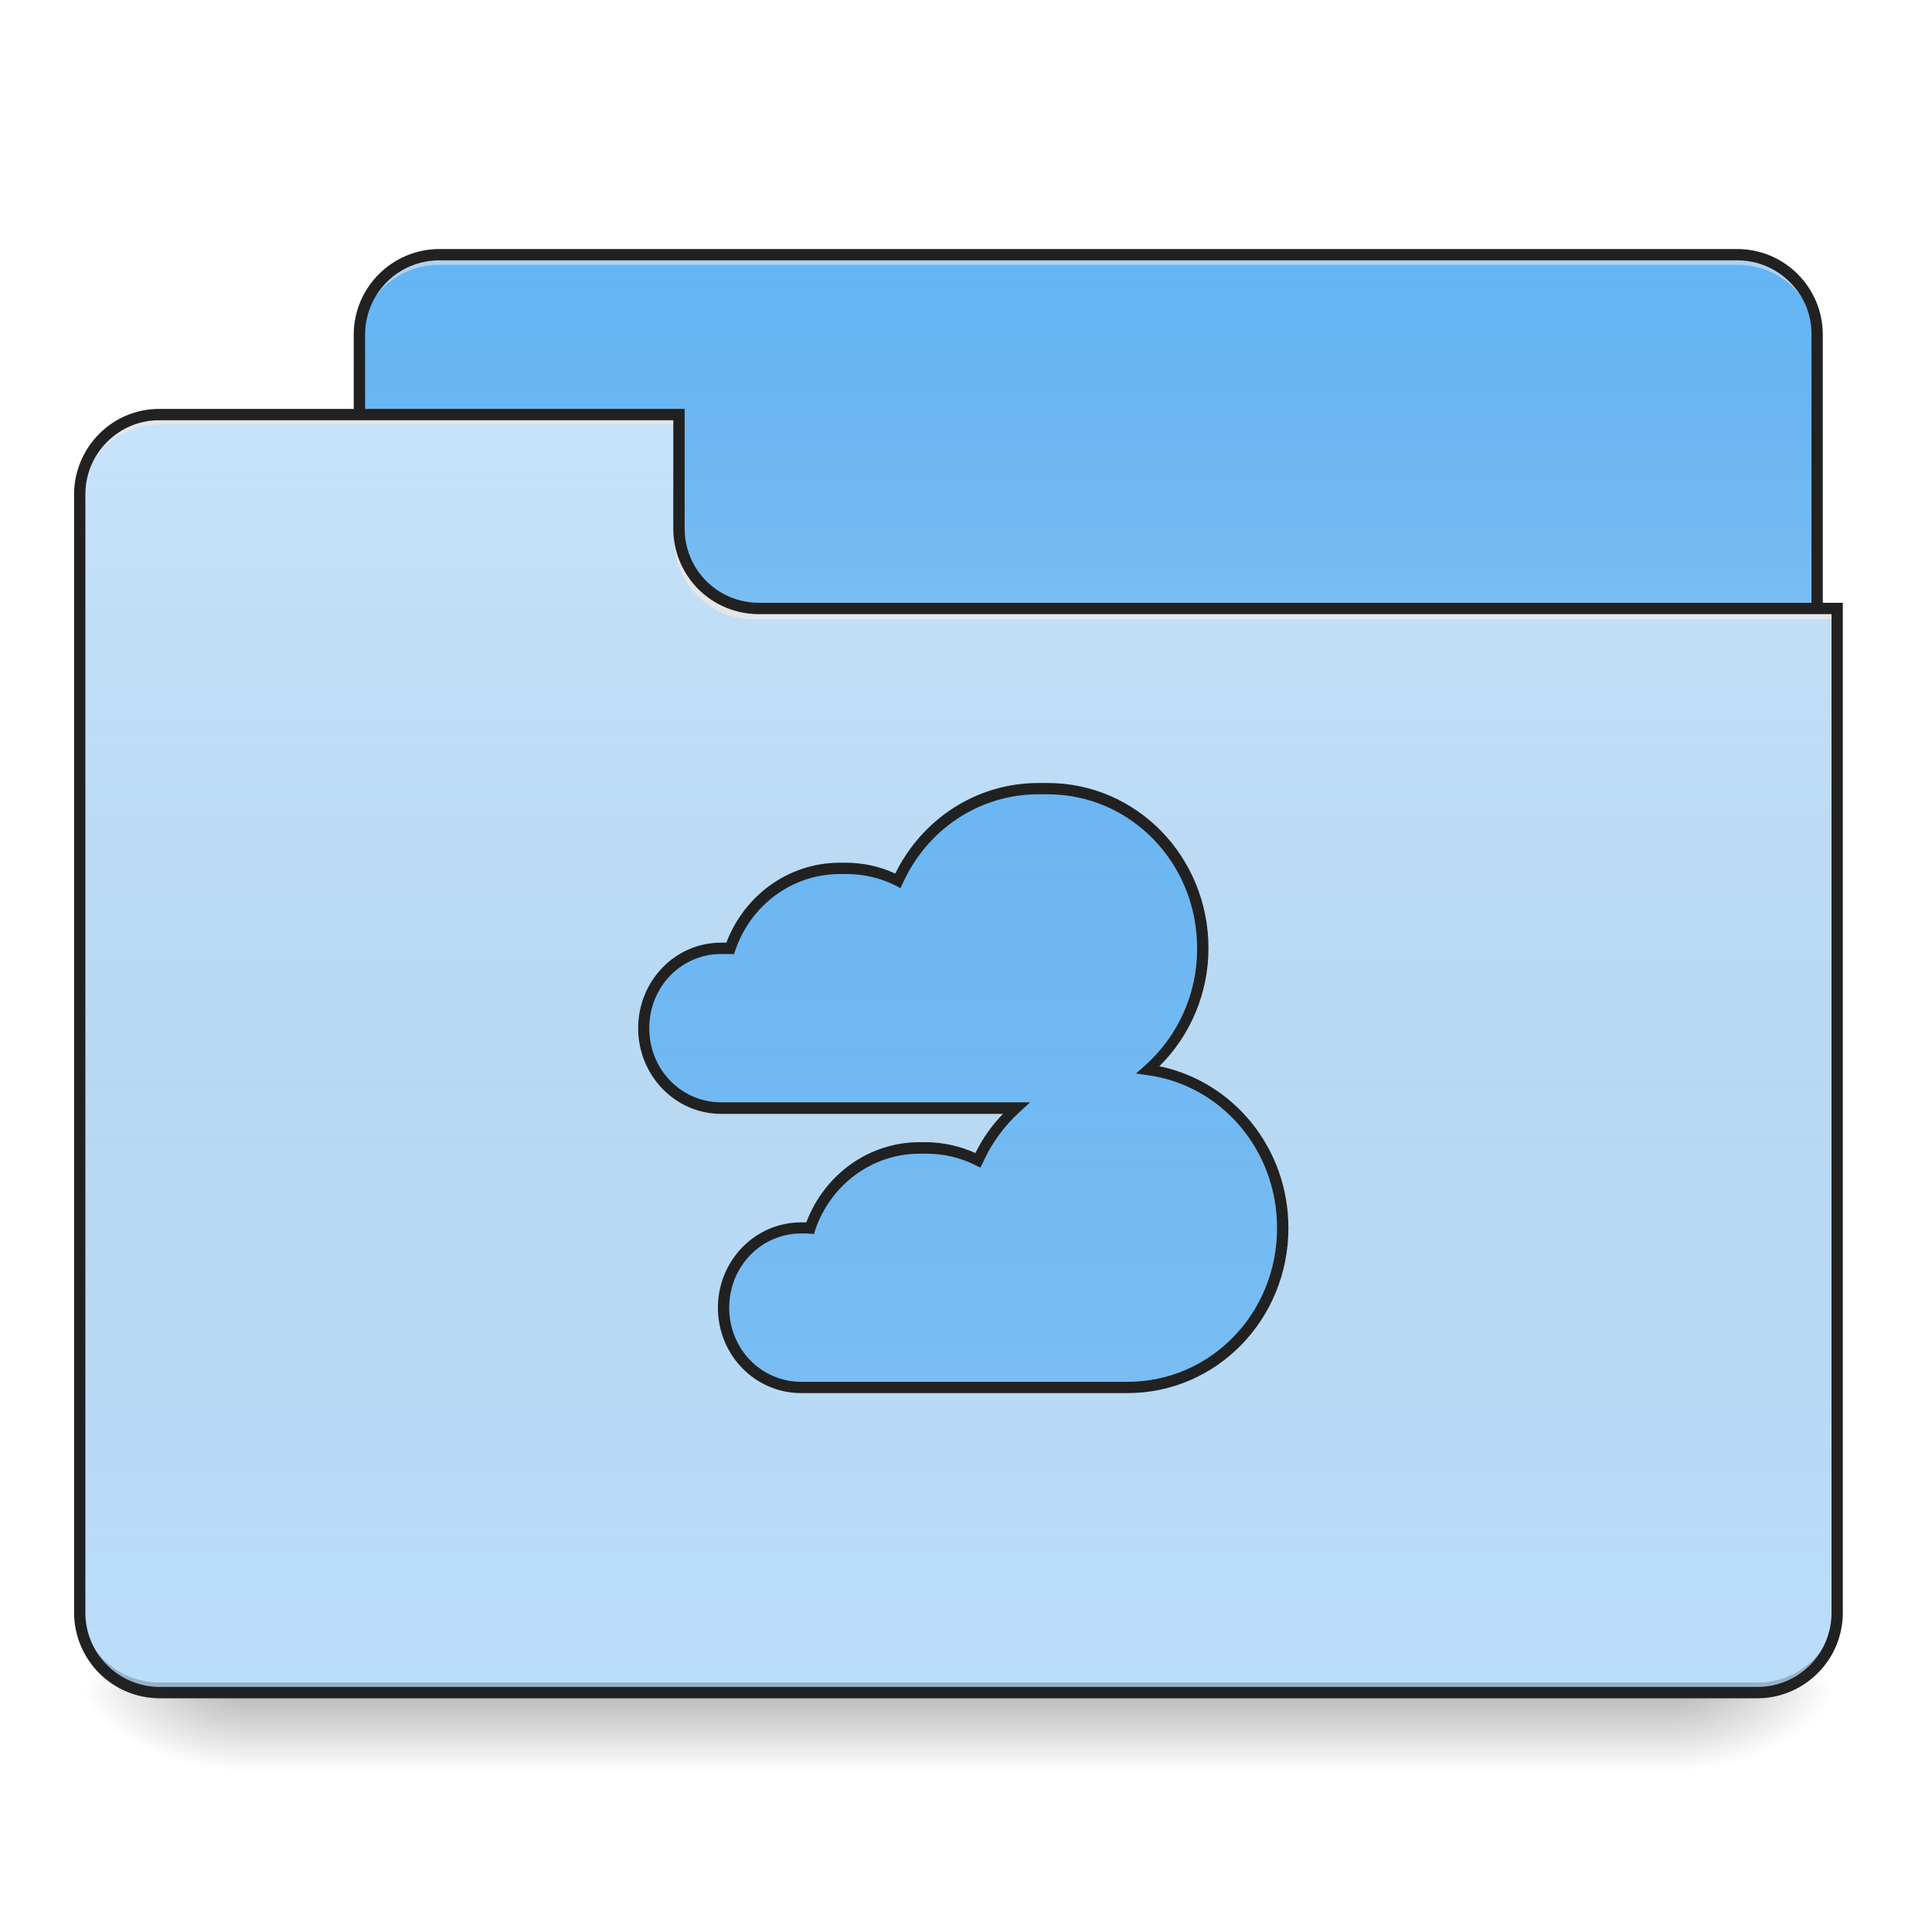
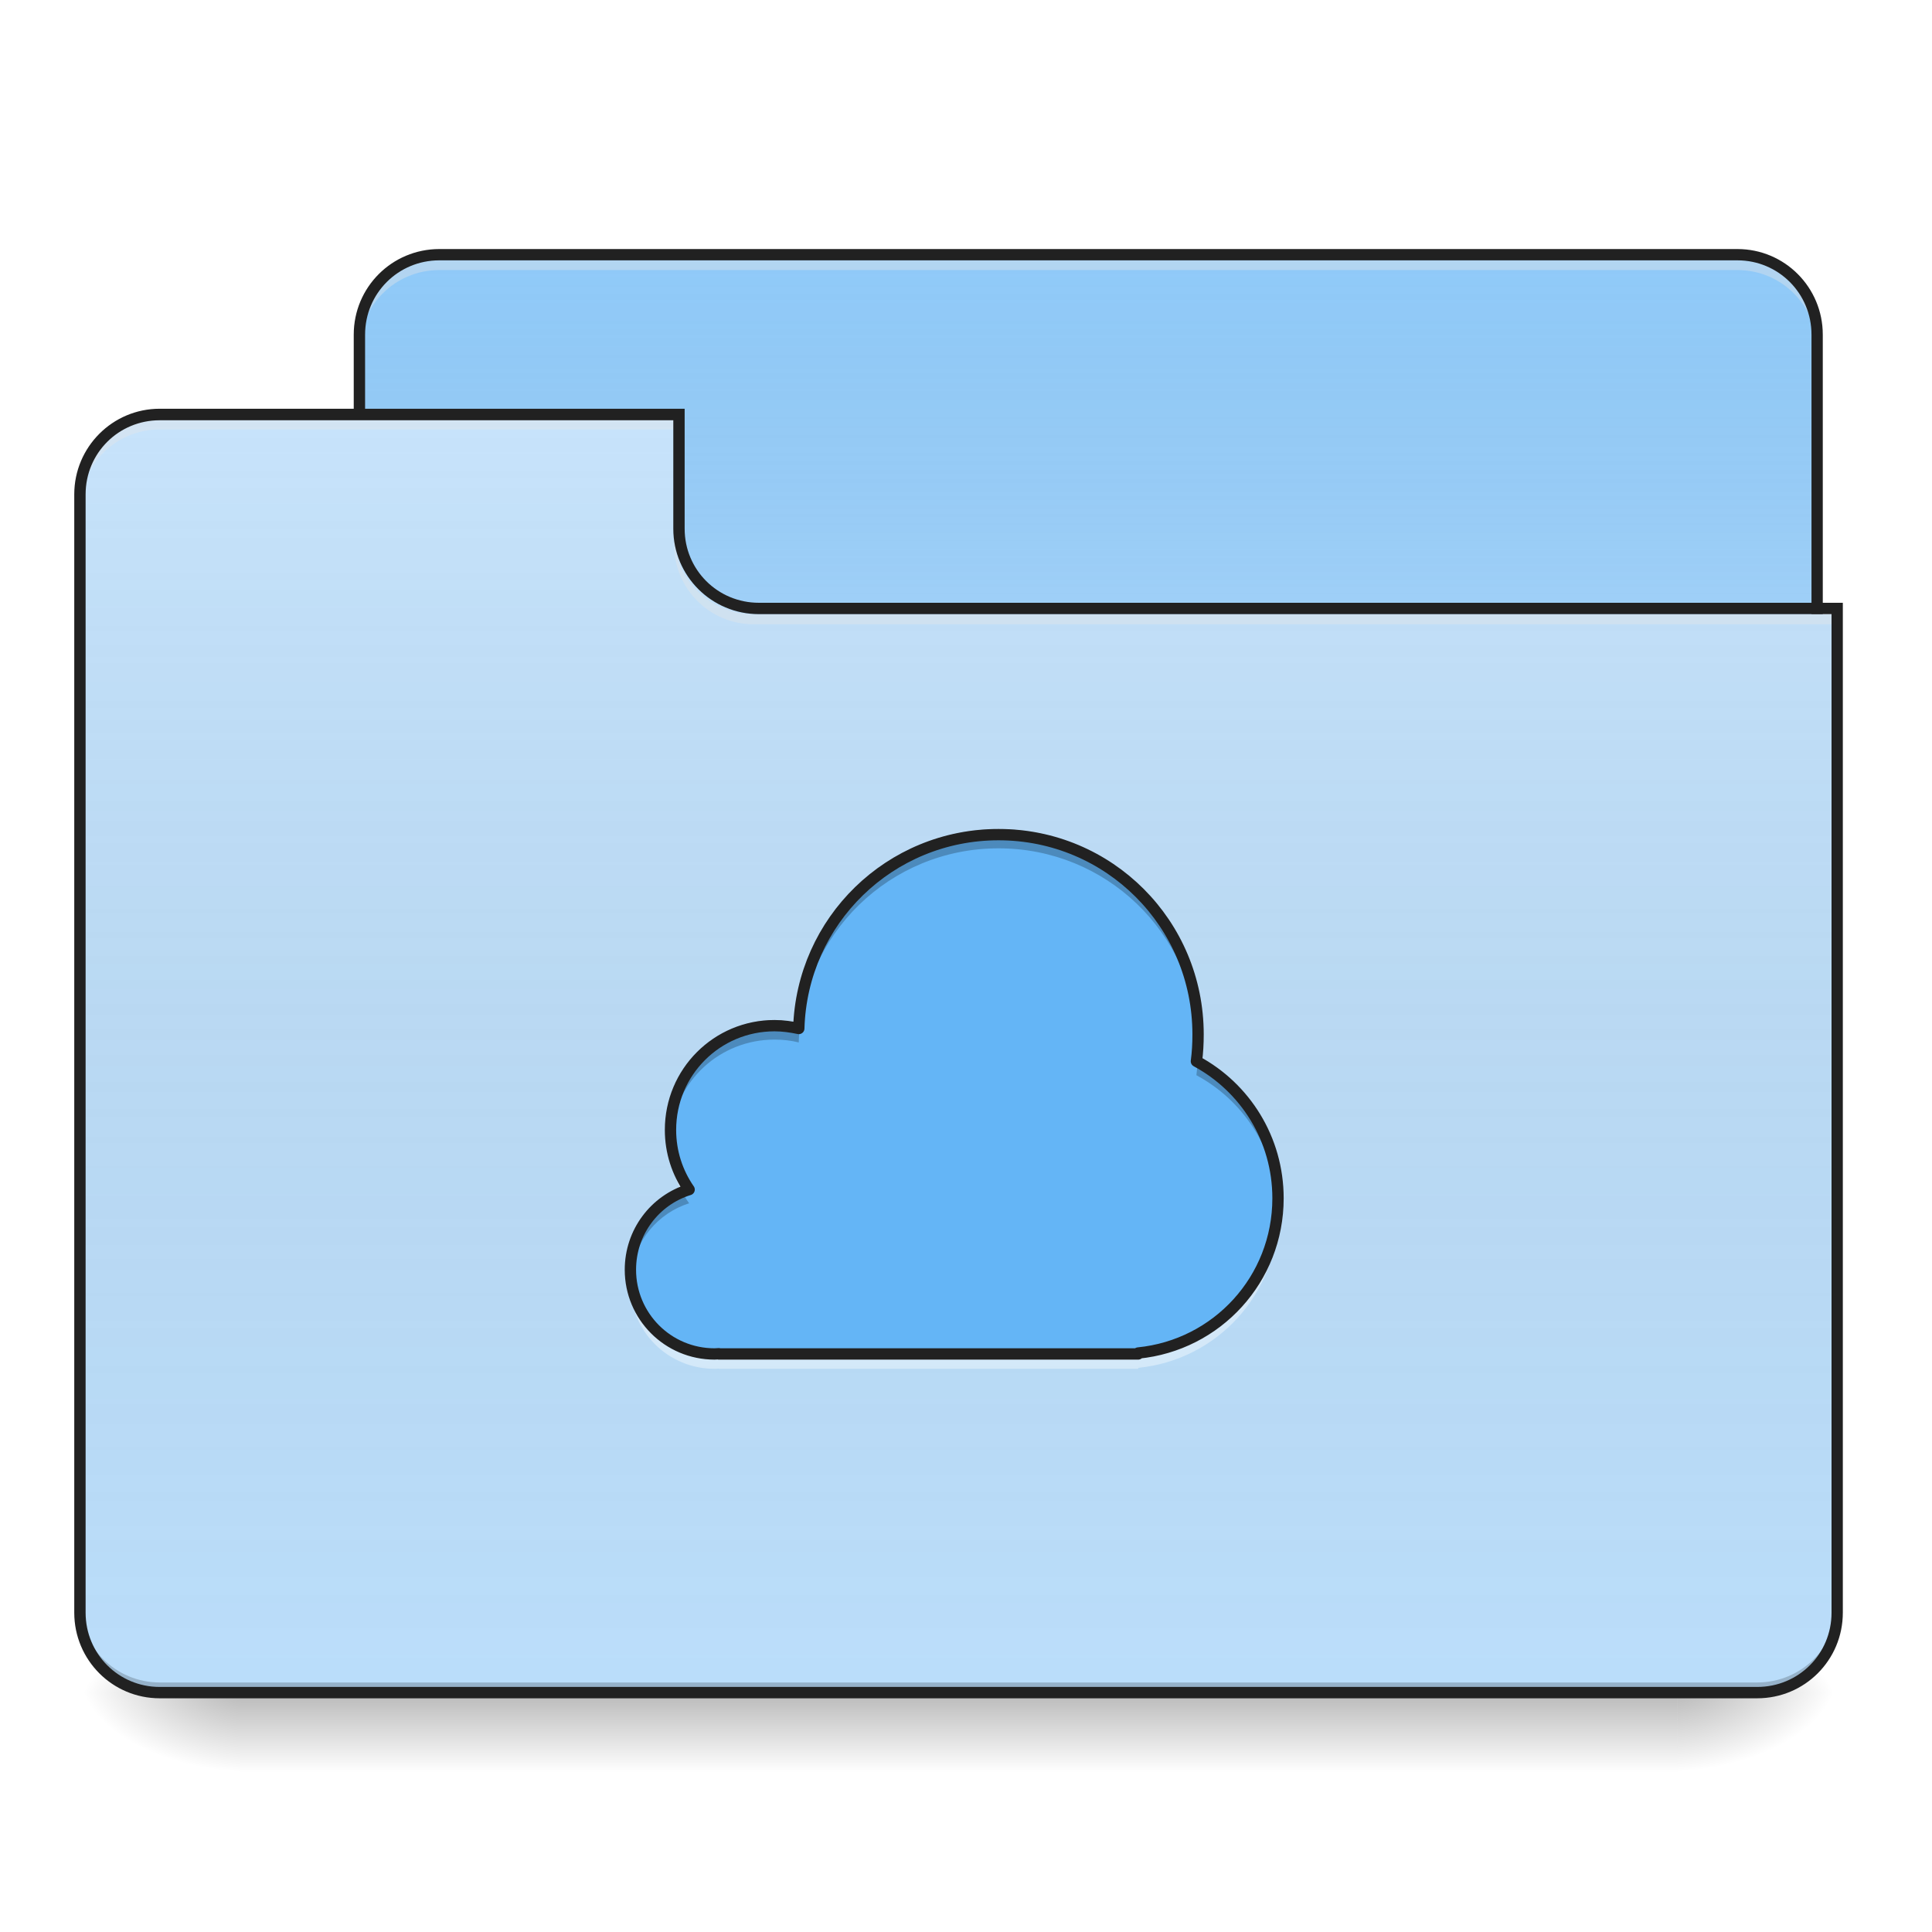
<svg xmlns="http://www.w3.org/2000/svg" width="32px" height="32px" viewBox="0 0 32 32" version="1.1">
  <defs>
-     <linearGradient id="linear0" gradientUnits="userSpaceOnUse" x1="254" y1="233.5" x2="254" y2="254.667" gradientTransform="matrix(0.062505,0,0,0.062505,0,13.439)">
+     <linearGradient id="linear0" gradientUnits="userSpaceOnUse" x1="254" y1="233.5" x2="254" y2="254.667" gradientTransform="matrix(0.062506,0,0,0.062506,-0.00000381506,13.43879)">
      <stop offset="0" style="stop-color:rgb(0%,0%,0%);stop-opacity:0.275;" />
      <stop offset="1" style="stop-color:rgb(0%,0%,0%);stop-opacity:0;" />
    </linearGradient>
-     <radialGradient id="radial0" gradientUnits="userSpaceOnUse" cx="450.909" cy="189.579" fx="450.909" fy="189.579" r="21.167" gradientTransform="matrix(0,-0.07813,-0.14064,0,54.115,63.595)">
+     <radialGradient id="radial0" gradientUnits="userSpaceOnUse" cx="450.909" cy="189.579" fx="450.909" fy="189.579" r="21.167" gradientTransform="matrix(0.00000017417,-0.0781325,-0.140638,-0.000000101539,54.11521,63.59533)">
      <stop offset="0" style="stop-color:rgb(0%,0%,0%);stop-opacity:0.314;" />
      <stop offset="0.222" style="stop-color:rgb(0%,0%,0%);stop-opacity:0.275;" />
      <stop offset="1" style="stop-color:rgb(0%,0%,0%);stop-opacity:0;" />
    </radialGradient>
-     <radialGradient id="radial1" gradientUnits="userSpaceOnUse" cx="450.909" cy="189.579" fx="450.909" fy="189.579" r="21.167" gradientTransform="matrix(0,0.07813,0.14064,0,-22.362,-7.5275)">
+     <radialGradient id="radial1" gradientUnits="userSpaceOnUse" cx="450.909" cy="189.579" fx="450.909" fy="189.579" r="21.167" gradientTransform="matrix(-0.00000017417,0.0781325,0.140638,0.000000101539,-22.36218,-7.527477)">
      <stop offset="0" style="stop-color:rgb(0%,0%,0%);stop-opacity:0.314;" />
      <stop offset="0.222" style="stop-color:rgb(0%,0%,0%);stop-opacity:0.275;" />
      <stop offset="1" style="stop-color:rgb(0%,0%,0%);stop-opacity:0;" />
    </radialGradient>
-     <radialGradient id="radial2" gradientUnits="userSpaceOnUse" cx="450.909" cy="189.579" fx="450.909" fy="189.579" r="21.167" gradientTransform="matrix(0,-0.07813,0.14064,0,-22.362,63.595)">
+     <radialGradient id="radial2" gradientUnits="userSpaceOnUse" cx="450.909" cy="189.579" fx="450.909" fy="189.579" r="21.167" gradientTransform="matrix(-0.00000017417,-0.0781325,0.140638,-0.000000101539,-22.36218,63.59533)">
      <stop offset="0" style="stop-color:rgb(0%,0%,0%);stop-opacity:0.314;" />
      <stop offset="0.222" style="stop-color:rgb(0%,0%,0%);stop-opacity:0.275;" />
      <stop offset="1" style="stop-color:rgb(0%,0%,0%);stop-opacity:0;" />
    </radialGradient>
-     <radialGradient id="radial3" gradientUnits="userSpaceOnUse" cx="450.909" cy="189.579" fx="450.909" fy="189.579" r="21.167" gradientTransform="matrix(0,0.07813,-0.14064,0,54.115,-7.5275)">
+     <radialGradient id="radial3" gradientUnits="userSpaceOnUse" cx="450.909" cy="189.579" fx="450.909" fy="189.579" r="21.167" gradientTransform="matrix(0.00000017417,0.0781325,-0.140638,0.000000101539,54.11521,-7.527477)">
      <stop offset="0" style="stop-color:rgb(0%,0%,0%);stop-opacity:0.314;" />
      <stop offset="0.222" style="stop-color:rgb(0%,0%,0%);stop-opacity:0.275;" />
      <stop offset="1" style="stop-color:rgb(0%,0%,0%);stop-opacity:0;" />
    </radialGradient>
-     <linearGradient id="linear1" gradientUnits="userSpaceOnUse" x1="254" y1="-147.5" x2="254" y2="-31.083" gradientTransform="matrix(0.062505,0,0,0.062505,0,13.439)">
+     <linearGradient id="linear1" gradientUnits="userSpaceOnUse" x1="254" y1="-147.5" x2="254" y2="-31.083" gradientTransform="matrix(0.062506,0,0,0.062506,0.00000124975,13.43878)">
      <stop offset="0" style="stop-color:rgb(64.314%,64.314%,64.314%);stop-opacity:0;" />
      <stop offset="1" style="stop-color:rgb(100%,100%,100%);stop-opacity:0.196;" />
    </linearGradient>
-     <linearGradient id="linear2" gradientUnits="userSpaceOnUse" x1="254" y1="233.5" x2="254" y2="-105.167" gradientTransform="matrix(0.062505,0,0,0.062505,0,13.439)">
+     <linearGradient id="linear2" gradientUnits="userSpaceOnUse" x1="254" y1="233.5" x2="254" y2="-105.167" gradientTransform="matrix(0.062506,0,0,0.062506,-0.00000181239,13.43878)">
      <stop offset="0" style="stop-color:rgb(34.51%,34.51%,34.51%);stop-opacity:0;" />
      <stop offset="1" style="stop-color:rgb(98.039%,98.039%,98.039%);stop-opacity:0.196;" />
    </linearGradient>
-     <linearGradient id="linear3" gradientUnits="userSpaceOnUse" x1="254" y1="-147.5" x2="254" y2="233.5" gradientTransform="matrix(0.062505,0,0,0.062505,0,13.439)">
-       <stop offset="0" style="stop-color:rgb(64.314%,64.314%,64.314%);stop-opacity:0;" />
-       <stop offset="1" style="stop-color:rgb(100%,100%,100%);stop-opacity:0.196;" />
-     </linearGradient>
  </defs>
  <g id="surface1">
-     <path style=" stroke:none;fill-rule:nonzero;fill:url(#linear0);" d="M 3.969 28.031 L 27.781 28.031 L 27.781 29.359 L 3.969 29.359 Z M 3.969 28.031 " />
-     <path style=" stroke:none;fill-rule:nonzero;fill:url(#radial0);" d="M 27.781 28.031 L 30.43 28.031 L 30.43 26.711 L 27.781 26.711 Z M 27.781 28.031 " />
-     <path style=" stroke:none;fill-rule:nonzero;fill:url(#radial1);" d="M 3.969 28.031 L 1.32 28.031 L 1.32 29.359 L 3.969 29.359 Z M 3.969 28.031 " />
-     <path style=" stroke:none;fill-rule:nonzero;fill:url(#radial2);" d="M 3.969 28.031 L 1.32 28.031 L 1.32 26.711 L 3.969 26.711 Z M 3.969 28.031 " />
-     <path style=" stroke:none;fill-rule:nonzero;fill:url(#radial3);" d="M 27.781 28.031 L 30.43 28.031 L 30.43 29.359 L 27.781 29.359 Z M 27.781 28.031 " />
-     <path style=" stroke:none;fill-rule:nonzero;fill:rgb(39.216%,70.98%,96.471%);fill-opacity:1;" d="M 7.277 4.219 L 28.773 4.219 C 29.125 4.219 29.465 4.359 29.711 4.605 C 29.961 4.855 30.098 5.191 30.098 5.543 L 30.098 10.504 C 30.098 11.234 29.504 11.828 28.773 11.824 L 7.277 11.824 C 6.547 11.828 5.953 11.234 5.953 10.504 L 5.953 5.543 C 5.953 4.812 6.547 4.219 7.277 4.219 Z M 7.277 4.219 " />
-     <path style=" stroke:none;fill-rule:nonzero;fill:url(#linear1);" d="M 7.277 4.219 L 28.773 4.219 C 29.125 4.219 29.465 4.359 29.711 4.605 C 29.961 4.855 30.098 5.191 30.098 5.543 L 30.098 10.504 C 30.098 11.234 29.504 11.828 28.773 11.824 L 7.277 11.824 C 6.547 11.828 5.953 11.234 5.953 10.504 L 5.953 5.543 C 5.953 4.812 6.547 4.219 7.277 4.219 Z M 7.277 4.219 " />
-     <path style=" stroke:none;fill-rule:nonzero;fill:rgb(90.196%,90.196%,90.196%);fill-opacity:0.588;" d="M 7.277 4.219 C 6.926 4.219 6.59 4.355 6.34 4.605 C 6.09 4.855 5.953 5.191 5.953 5.543 L 5.953 5.707 C 5.953 5.355 6.094 5.02 6.34 4.77 C 6.59 4.523 6.926 4.383 7.277 4.387 L 28.773 4.387 C 29.125 4.383 29.465 4.523 29.711 4.77 C 29.961 5.02 30.098 5.355 30.098 5.707 L 30.098 5.543 C 30.102 5.191 29.961 4.855 29.711 4.605 C 29.465 4.355 29.125 4.219 28.773 4.219 Z M 7.277 4.219 " />
-     <path style=" stroke:none;fill-rule:nonzero;fill:rgb(12.941%,12.941%,12.941%);fill-opacity:1;" d="M 7.277 4.125 C 6.496 4.125 5.859 4.762 5.859 5.543 L 5.859 10.504 C 5.859 10.879 6.008 11.242 6.273 11.508 C 6.539 11.773 6.902 11.922 7.277 11.922 L 28.773 11.922 C 29.152 11.922 29.512 11.773 29.777 11.508 C 30.043 11.242 30.191 10.879 30.191 10.504 L 30.191 5.543 C 30.191 4.762 29.559 4.125 28.773 4.125 Z M 7.277 4.312 L 28.773 4.312 C 29.102 4.312 29.414 4.441 29.645 4.672 C 29.879 4.902 30.008 5.215 30.004 5.543 L 30.004 10.504 C 30.008 10.832 29.875 11.145 29.645 11.375 C 29.414 11.605 29.102 11.734 28.773 11.734 L 7.277 11.734 C 6.949 11.734 6.637 11.605 6.406 11.375 C 6.176 11.145 6.047 10.832 6.047 10.504 L 6.047 5.543 C 6.047 5.215 6.176 4.902 6.406 4.672 C 6.637 4.441 6.949 4.312 7.277 4.312 Z M 7.277 4.312 " />
-     <path style=" stroke:none;fill-rule:nonzero;fill:rgb(73.333%,87.059%,98.431%);fill-opacity:1;" d="M 2.648 6.863 C 2.297 6.863 1.957 7.004 1.711 7.25 C 1.461 7.5 1.32 7.836 1.324 8.188 L 1.324 26.711 C 1.32 27.062 1.461 27.398 1.711 27.648 C 1.957 27.895 2.297 28.035 2.648 28.031 L 29.109 28.031 C 29.457 28.035 29.797 27.895 30.043 27.648 C 30.293 27.398 30.43 27.062 30.43 26.711 L 30.43 10.172 L 12.57 10.172 C 12.219 10.172 11.879 10.035 11.633 9.785 C 11.383 9.539 11.246 9.199 11.246 8.848 L 11.246 6.863 Z M 2.648 6.863 " />
-     <path style=" stroke:none;fill-rule:nonzero;fill:url(#linear2);" d="M 2.648 6.863 C 2.297 6.863 1.957 7.004 1.711 7.25 C 1.461 7.5 1.32 7.836 1.324 8.188 L 1.324 26.711 C 1.32 27.062 1.461 27.398 1.711 27.648 C 1.957 27.895 2.297 28.035 2.648 28.031 L 29.109 28.031 C 29.457 28.035 29.797 27.895 30.043 27.648 C 30.293 27.398 30.43 27.062 30.43 26.711 L 30.43 10.172 L 12.57 10.172 C 12.219 10.172 11.879 10.035 11.633 9.785 C 11.383 9.539 11.246 9.199 11.246 8.848 L 11.246 6.863 Z M 2.648 6.863 " />
-     <path style=" stroke:none;fill-rule:nonzero;fill:rgb(0%,0%,0%);fill-opacity:0.196;" d="M 2.648 28.031 C 2.297 28.035 1.957 27.895 1.711 27.648 C 1.461 27.398 1.32 27.062 1.324 26.711 L 1.324 26.547 C 1.32 26.895 1.461 27.234 1.711 27.48 C 1.957 27.73 2.297 27.871 2.648 27.867 L 29.109 27.867 C 29.457 27.871 29.797 27.73 30.043 27.48 C 30.293 27.234 30.43 26.895 30.43 26.547 L 30.43 26.711 C 30.43 27.062 30.293 27.398 30.043 27.648 C 29.797 27.895 29.457 28.035 29.109 28.031 Z M 2.648 28.031 " />
-     <path style=" stroke:none;fill-rule:nonzero;fill:rgb(90.196%,90.196%,90.196%);fill-opacity:0.937;" d="M 2.648 6.863 C 2.297 6.863 1.957 7.004 1.711 7.25 C 1.461 7.5 1.32 7.836 1.324 8.188 L 1.324 8.352 C 1.32 8.004 1.461 7.664 1.711 7.418 C 1.957 7.168 2.297 7.031 2.648 7.031 L 11.246 7.031 L 11.246 6.863 Z M 12.488 10.258 C 12.137 10.258 11.797 10.117 11.551 9.867 C 11.301 9.621 11.164 9.281 11.164 8.93 L 11.164 8.766 C 11.164 9.117 11.301 9.457 11.551 9.703 C 11.797 9.953 12.137 10.09 12.488 10.09 L 30.43 10.09 L 30.43 10.258 Z M 12.488 10.258 " />
-     <path style=" stroke:none;fill-rule:nonzero;fill:rgb(12.941%,12.941%,12.941%);fill-opacity:1;" d="M 2.648 6.773 C 2.27 6.77 1.91 6.918 1.645 7.184 C 1.379 7.449 1.227 7.812 1.227 8.188 L 1.227 26.711 C 1.227 27.086 1.379 27.449 1.645 27.715 C 1.91 27.98 2.27 28.129 2.648 28.129 L 29.109 28.129 C 29.484 28.129 29.844 27.977 30.109 27.711 C 30.375 27.445 30.523 27.086 30.523 26.711 L 30.523 9.984 L 12.57 9.984 C 12.242 9.984 11.93 9.855 11.699 9.625 C 11.469 9.395 11.34 9.082 11.34 8.758 L 11.34 6.773 Z M 2.648 6.961 L 11.152 6.961 L 11.152 8.758 C 11.152 9.133 11.301 9.492 11.566 9.758 C 11.832 10.023 12.191 10.172 12.57 10.172 L 30.336 10.172 L 30.336 26.711 C 30.336 27.039 30.207 27.352 29.977 27.582 C 29.746 27.812 29.434 27.941 29.109 27.941 L 2.648 27.941 C 2.32 27.941 2.008 27.812 1.777 27.582 C 1.543 27.352 1.414 27.039 1.414 26.711 L 1.414 8.188 C 1.414 7.859 1.543 7.547 1.777 7.316 C 2.008 7.086 2.32 6.957 2.648 6.961 Z M 2.648 6.961 " />
-     <path style=" stroke:none;fill-rule:nonzero;fill:rgb(39.216%,70.98%,96.471%);fill-opacity:1;" d="M 17.199 13.059 C 16.164 13.059 15.281 13.68 14.871 14.582 C 14.609 14.449 14.32 14.383 14.027 14.383 L 13.914 14.383 C 13.07 14.383 12.355 14.934 12.094 15.711 C 12.07 15.707 12.047 15.707 12.023 15.707 L 11.945 15.707 C 11.234 15.707 10.66 16.297 10.66 17.031 C 10.66 17.762 11.234 18.352 11.945 18.352 L 16.82 18.352 C 16.555 18.594 16.344 18.887 16.195 19.215 C 15.934 19.082 15.645 19.012 15.348 19.012 L 15.234 19.012 C 14.391 19.012 13.676 19.566 13.414 20.34 C 13.391 20.34 13.367 20.34 13.348 20.34 L 13.27 20.34 C 12.555 20.34 11.984 20.93 11.984 21.66 C 11.984 22.391 12.555 22.984 13.27 22.984 L 18.676 22.984 C 20.098 22.984 21.246 21.801 21.246 20.336 C 21.246 18.992 20.285 17.891 19.031 17.715 C 19.602 17.203 19.926 16.473 19.922 15.707 C 19.922 14.238 18.777 13.059 17.352 13.059 Z M 17.199 13.059 " />
-     <path style=" stroke:none;fill-rule:nonzero;fill:url(#linear3);" d="M 17.199 13.059 C 16.164 13.059 15.281 13.68 14.871 14.582 C 14.609 14.449 14.32 14.383 14.027 14.383 L 13.914 14.383 C 13.07 14.383 12.355 14.934 12.094 15.711 C 12.07 15.707 12.047 15.707 12.023 15.707 L 11.945 15.707 C 11.234 15.707 10.66 16.297 10.66 17.031 C 10.66 17.762 11.234 18.352 11.945 18.352 L 16.82 18.352 C 16.555 18.594 16.344 18.887 16.195 19.215 C 15.934 19.082 15.645 19.012 15.348 19.012 L 15.234 19.012 C 14.391 19.012 13.676 19.566 13.414 20.34 C 13.391 20.34 13.367 20.34 13.348 20.34 L 13.27 20.34 C 12.555 20.34 11.984 20.93 11.984 21.66 C 11.984 22.391 12.555 22.984 13.27 22.984 L 18.676 22.984 C 20.098 22.984 21.246 21.801 21.246 20.336 C 21.246 18.992 20.285 17.891 19.031 17.715 C 19.602 17.203 19.926 16.473 19.922 15.707 C 19.922 14.238 18.777 13.059 17.352 13.059 Z M 17.199 13.059 " />
-     <path style=" stroke:none;fill-rule:nonzero;fill:rgb(12.941%,12.941%,12.941%);fill-opacity:1;" d="M 17.199 12.969 C 16.16 12.969 15.266 13.578 14.828 14.469 C 14.578 14.352 14.305 14.293 14.027 14.289 L 13.914 14.289 C 13.051 14.289 12.324 14.84 12.031 15.613 L 11.945 15.613 C 11.18 15.613 10.57 16.25 10.57 17.031 C 10.57 17.809 11.18 18.449 11.945 18.449 L 16.613 18.449 C 16.426 18.641 16.273 18.859 16.156 19.098 C 15.902 18.984 15.629 18.922 15.348 18.918 L 15.234 18.918 C 14.375 18.918 13.648 19.469 13.355 20.246 L 13.27 20.246 C 12.508 20.246 11.891 20.879 11.891 21.66 C 11.891 22.441 12.504 23.074 13.27 23.074 L 18.676 23.074 C 20.152 23.074 21.34 21.852 21.34 20.34 C 21.34 19.012 20.426 17.914 19.203 17.66 C 19.723 17.145 20.016 16.441 20.016 15.707 C 20.016 14.191 18.828 12.969 17.352 12.969 Z M 17.199 13.156 L 17.352 13.156 C 18.723 13.156 19.828 14.289 19.828 15.707 C 19.832 16.445 19.52 17.152 18.969 17.645 L 18.816 17.781 L 19.016 17.809 C 20.223 17.977 21.152 19.039 21.152 20.34 C 21.152 21.754 20.051 22.887 18.676 22.887 L 13.27 22.887 C 12.609 22.887 12.078 22.344 12.078 21.66 C 12.078 20.977 12.609 20.43 13.27 20.43 L 13.344 20.43 C 13.367 20.43 13.387 20.43 13.41 20.434 L 13.484 20.438 L 13.504 20.367 C 13.758 19.633 14.43 19.109 15.234 19.109 L 15.348 19.109 C 15.637 19.109 15.91 19.176 16.152 19.297 L 16.238 19.34 L 16.281 19.254 C 16.422 18.938 16.629 18.656 16.883 18.422 L 17.062 18.258 L 11.945 18.258 C 11.285 18.258 10.754 17.715 10.754 17.031 C 10.754 16.344 11.285 15.801 11.945 15.801 L 12.023 15.801 C 12.047 15.801 12.066 15.801 12.09 15.801 L 12.156 15.805 L 12.18 15.738 C 12.43 15.004 13.109 14.477 13.91 14.477 L 14.027 14.477 C 14.316 14.477 14.59 14.547 14.828 14.664 L 14.914 14.711 L 14.957 14.621 C 15.352 13.754 16.203 13.156 17.199 13.156 Z M 17.199 13.156 " />
+     <path style=" stroke:none;fill-rule:nonzero;fill:url(#linear0);" d="M 3.969 28.035 L 27.785 28.035 L 27.785 29.355 L 3.969 29.355 Z M 3.969 28.035 " />
+     <path style=" stroke:none;fill-rule:nonzero;fill:url(#radial0);" d="M 27.785 28.035 L 30.43 28.035 L 30.43 26.711 L 27.785 26.711 Z M 27.785 28.035 " />
+     <path style=" stroke:none;fill-rule:nonzero;fill:url(#radial1);" d="M 3.969 28.035 L 1.324 28.035 L 1.324 29.355 L 3.969 29.355 Z M 3.969 28.035 " />
+     <path style=" stroke:none;fill-rule:nonzero;fill:url(#radial2);" d="M 3.969 28.035 L 1.324 28.035 L 1.324 26.711 L 3.969 26.711 Z M 3.969 28.035 " />
+     <path style=" stroke:none;fill-rule:nonzero;fill:url(#radial3);" d="M 27.785 28.035 L 30.43 28.035 L 30.43 29.355 L 27.785 29.355 Z M 27.785 28.035 " />
+     <path style=" stroke:none;fill-rule:nonzero;fill:rgb(56.471%,79.216%,97.647%);fill-opacity:1;" d="M 7.277 4.219 L 28.777 4.219 C 29.508 4.219 30.098 4.812 30.098 5.543 L 30.098 10.504 C 30.098 11.234 29.508 11.828 28.777 11.828 L 7.277 11.828 C 6.547 11.828 5.953 11.234 5.953 10.504 L 5.953 5.543 C 5.953 4.812 6.547 4.219 7.277 4.219 Z M 7.277 4.219 " />
+     <path style=" stroke:none;fill-rule:nonzero;fill:url(#linear1);" d="M 7.277 4.219 L 28.777 4.219 C 29.508 4.219 30.098 4.812 30.098 5.543 L 30.098 10.504 C 30.098 11.234 29.508 11.828 28.777 11.828 L 7.277 11.828 C 6.547 11.828 5.953 11.234 5.953 10.504 L 5.953 5.543 C 5.953 4.812 6.547 4.219 7.277 4.219 Z M 7.277 4.219 " />
+     <path style=" stroke:none;fill-rule:nonzero;fill:rgb(90.196%,90.196%,90.196%);fill-opacity:0.392;" d="M 7.277 4.309 C 6.543 4.309 5.953 4.898 5.953 5.629 L 5.953 5.797 C 5.953 5.062 6.543 4.473 7.277 4.473 L 28.777 4.473 C 29.508 4.473 30.098 5.062 30.098 5.797 L 30.098 5.629 C 30.098 4.898 29.508 4.309 28.777 4.309 Z M 7.277 4.309 " />
+     <path style=" stroke:none;fill-rule:nonzero;fill:rgb(12.941%,12.941%,12.941%);fill-opacity:1;" d="M 7.277 4.125 C 6.492 4.125 5.859 4.758 5.859 5.543 L 5.859 10.504 C 5.859 11.285 6.492 11.922 7.277 11.922 L 28.777 11.922 C 29.559 11.922 30.191 11.285 30.191 10.504 L 30.191 5.543 C 30.191 4.758 29.559 4.125 28.777 4.125 Z M 7.277 4.312 L 28.777 4.312 C 29.457 4.312 30.004 4.859 30.004 5.543 L 30.004 10.504 C 30.004 11.188 29.457 11.734 28.777 11.734 L 7.277 11.734 C 6.594 11.734 6.047 11.188 6.047 10.504 L 6.047 5.543 C 6.047 4.859 6.594 4.312 7.277 4.312 Z M 7.277 4.312 " />
+     <path style=" stroke:none;fill-rule:nonzero;fill:rgb(73.333%,87.059%,98.431%);fill-opacity:1;" d="M 2.645 6.863 C 1.914 6.863 1.324 7.457 1.324 8.188 L 1.324 26.711 C 1.324 27.445 1.914 28.035 2.645 28.035 L 29.105 28.035 C 29.84 28.035 30.43 27.445 30.43 26.711 L 30.43 10.172 L 12.57 10.172 C 11.836 10.172 11.246 9.582 11.246 8.852 L 11.246 6.863 Z M 2.645 6.863 " />
+     <path style=" stroke:none;fill-rule:nonzero;fill:url(#linear2);" d="M 2.645 6.863 C 1.914 6.863 1.324 7.457 1.324 8.188 L 1.324 26.711 C 1.324 27.445 1.914 28.035 2.645 28.035 L 29.105 28.035 C 29.84 28.035 30.43 27.445 30.43 26.711 L 30.43 10.172 L 12.57 10.172 C 11.836 10.172 11.246 9.582 11.246 8.852 L 11.246 6.863 Z M 2.645 6.863 " />
+     <path style=" stroke:none;fill-rule:nonzero;fill:rgb(0%,0%,0%);fill-opacity:0.196;" d="M 2.645 28.035 C 1.914 28.035 1.324 27.445 1.324 26.711 L 1.324 26.547 C 1.324 27.277 1.914 27.867 2.645 27.867 L 29.105 27.867 C 29.84 27.867 30.43 27.277 30.43 26.547 L 30.43 26.711 C 30.43 27.445 29.84 28.035 29.105 28.035 Z M 2.645 28.035 " />
+     <path style=" stroke:none;fill-rule:nonzero;fill:rgb(90.196%,90.196%,90.196%);fill-opacity:0.392;" d="M 2.645 6.949 C 1.914 6.949 1.324 7.539 1.324 8.27 L 1.324 8.438 C 1.324 7.703 1.914 7.113 2.645 7.113 L 11.246 7.113 L 11.246 6.949 Z M 2.645 6.949 " />
+     <path style=" stroke:none;fill-rule:nonzero;fill:rgb(90.196%,90.196%,90.196%);fill-opacity:0.392;" d="M 12.484 10.34 C 11.754 10.34 11.164 9.75 11.164 9.016 L 11.164 8.852 C 11.164 9.582 11.754 10.176 12.484 10.172 L 30.43 10.172 L 30.43 10.34 Z M 12.484 10.34 " />
+     <path style=" stroke:none;fill-rule:nonzero;fill:rgb(12.941%,12.941%,12.941%);fill-opacity:1;" d="M 2.645 6.77 C 1.863 6.77 1.23 7.406 1.23 8.188 L 1.23 26.711 C 1.23 27.496 1.863 28.129 2.645 28.129 L 29.105 28.129 C 29.891 28.129 30.523 27.496 30.523 26.711 L 30.523 9.984 L 12.57 9.984 C 11.887 9.984 11.34 9.438 11.34 8.758 L 11.34 6.77 Z M 2.645 6.961 L 11.152 6.961 L 11.152 8.758 C 11.152 9.539 11.785 10.172 12.57 10.172 L 30.336 10.172 L 30.336 26.711 C 30.336 27.395 29.789 27.941 29.105 27.941 L 2.645 27.941 C 1.965 27.941 1.418 27.395 1.418 26.711 L 1.418 8.188 C 1.418 7.504 1.965 6.961 2.645 6.961 Z M 2.645 6.961 " />
+     <path style=" stroke:none;fill-rule:nonzero;fill:rgb(39.216%,70.98%,96.471%);fill-opacity:1;" d="M 16.539 13.824 C 14.738 13.824 13.281 15.25 13.23 17.035 C 13.102 17.008 12.969 16.988 12.828 16.988 C 11.875 16.988 11.105 17.758 11.105 18.715 C 11.105 19.082 11.219 19.422 11.414 19.703 C 10.848 19.879 10.441 20.406 10.441 21.031 C 10.441 21.801 11.062 22.426 11.836 22.426 C 11.859 22.426 11.883 22.422 11.906 22.422 L 11.906 22.426 L 18.852 22.426 L 18.852 22.41 C 20.156 22.281 21.168 21.188 21.168 19.848 C 21.168 18.863 20.621 18.012 19.816 17.578 C 19.836 17.434 19.844 17.285 19.844 17.133 C 19.844 15.301 18.371 13.824 16.539 13.824 Z M 16.539 13.824 " />
+     <path style=" stroke:none;fill-rule:nonzero;fill:rgb(0%,0%,0%);fill-opacity:0.235;" d="M 16.539 13.734 C 14.738 13.734 13.281 15.16 13.23 16.949 C 13.102 16.918 12.969 16.898 12.828 16.898 C 11.875 16.898 11.105 17.668 11.105 18.625 C 11.105 18.68 11.105 18.73 11.113 18.781 C 11.191 17.902 11.926 17.219 12.828 17.219 C 12.969 17.219 13.102 17.234 13.23 17.266 C 13.281 15.477 14.738 14.051 16.539 14.051 C 18.316 14.051 19.758 15.441 19.844 17.199 C 19.844 17.148 19.844 17.094 19.844 17.043 C 19.844 15.211 18.371 13.734 16.539 13.734 Z M 19.844 17.504 C 19.84 17.605 19.828 17.707 19.816 17.809 C 20.578 18.219 21.109 19.004 21.164 19.918 C 21.168 19.867 21.168 19.812 21.168 19.758 C 21.168 18.785 20.633 17.941 19.844 17.504 Z M 11.262 19.668 C 10.777 19.887 10.441 20.371 10.441 20.941 C 10.441 20.996 10.445 21.047 10.453 21.102 C 10.516 20.547 10.898 20.094 11.414 19.93 C 11.355 19.848 11.305 19.762 11.262 19.668 Z M 11.262 19.668 " />
+     <path style=" stroke:none;fill-rule:nonzero;fill:rgb(100%,100%,100%);fill-opacity:0.392;" d="M 19.844 17.227 C 19.836 17.324 19.828 17.426 19.816 17.52 C 19.824 17.527 19.832 17.531 19.844 17.535 C 19.844 17.484 19.844 17.43 19.844 17.379 C 19.844 17.328 19.844 17.277 19.844 17.227 Z M 11.109 18.809 C 11.105 18.859 11.105 18.91 11.105 18.961 C 11.105 19.227 11.164 19.477 11.27 19.699 C 11.316 19.676 11.363 19.66 11.414 19.645 C 11.246 19.402 11.137 19.117 11.109 18.809 Z M 21.164 19.945 C 21.09 21.211 20.105 22.227 18.852 22.352 L 18.852 22.367 L 11.906 22.367 L 11.906 22.363 C 11.883 22.363 11.859 22.367 11.836 22.367 C 11.117 22.367 10.527 21.824 10.449 21.125 C 10.445 21.176 10.441 21.227 10.441 21.277 C 10.441 22.051 11.062 22.672 11.836 22.672 C 11.859 22.672 11.883 22.672 11.906 22.668 L 11.906 22.672 L 18.852 22.672 L 18.852 22.656 C 20.156 22.527 21.168 21.434 21.168 20.094 C 21.168 20.043 21.168 19.996 21.164 19.945 Z M 21.164 19.945 " />
+     <path style="fill:none;stroke-width:3;stroke-linecap:round;stroke-linejoin:round;stroke:rgb(12.941%,12.941%,12.941%);stroke-opacity:1;stroke-miterlimit:4;" d="M 264.6 6.166 C 235.79 6.166 212.48 28.977 211.667 57.536 C 209.605 57.099 207.48 56.787 205.23 56.787 C 189.982 56.787 177.671 69.098 177.671 84.409 C 177.671 90.283 179.483 95.72 182.608 100.22 C 173.546 103.032 167.047 111.469 167.047 121.468 C 167.047 133.779 176.983 143.778 189.357 143.778 C 189.732 143.778 190.107 143.716 190.482 143.716 L 190.482 143.778 L 301.596 143.778 L 301.596 143.528 C 322.469 141.466 338.655 123.968 338.655 102.532 C 338.655 86.784 329.906 73.16 317.032 66.223 C 317.345 63.911 317.47 61.536 317.47 59.099 C 317.47 29.789 293.909 6.166 264.6 6.166 Z M 264.6 6.166 " transform="matrix(0.062506,0,0,0.062506,0,13.43878)" />
  </g>
</svg>
